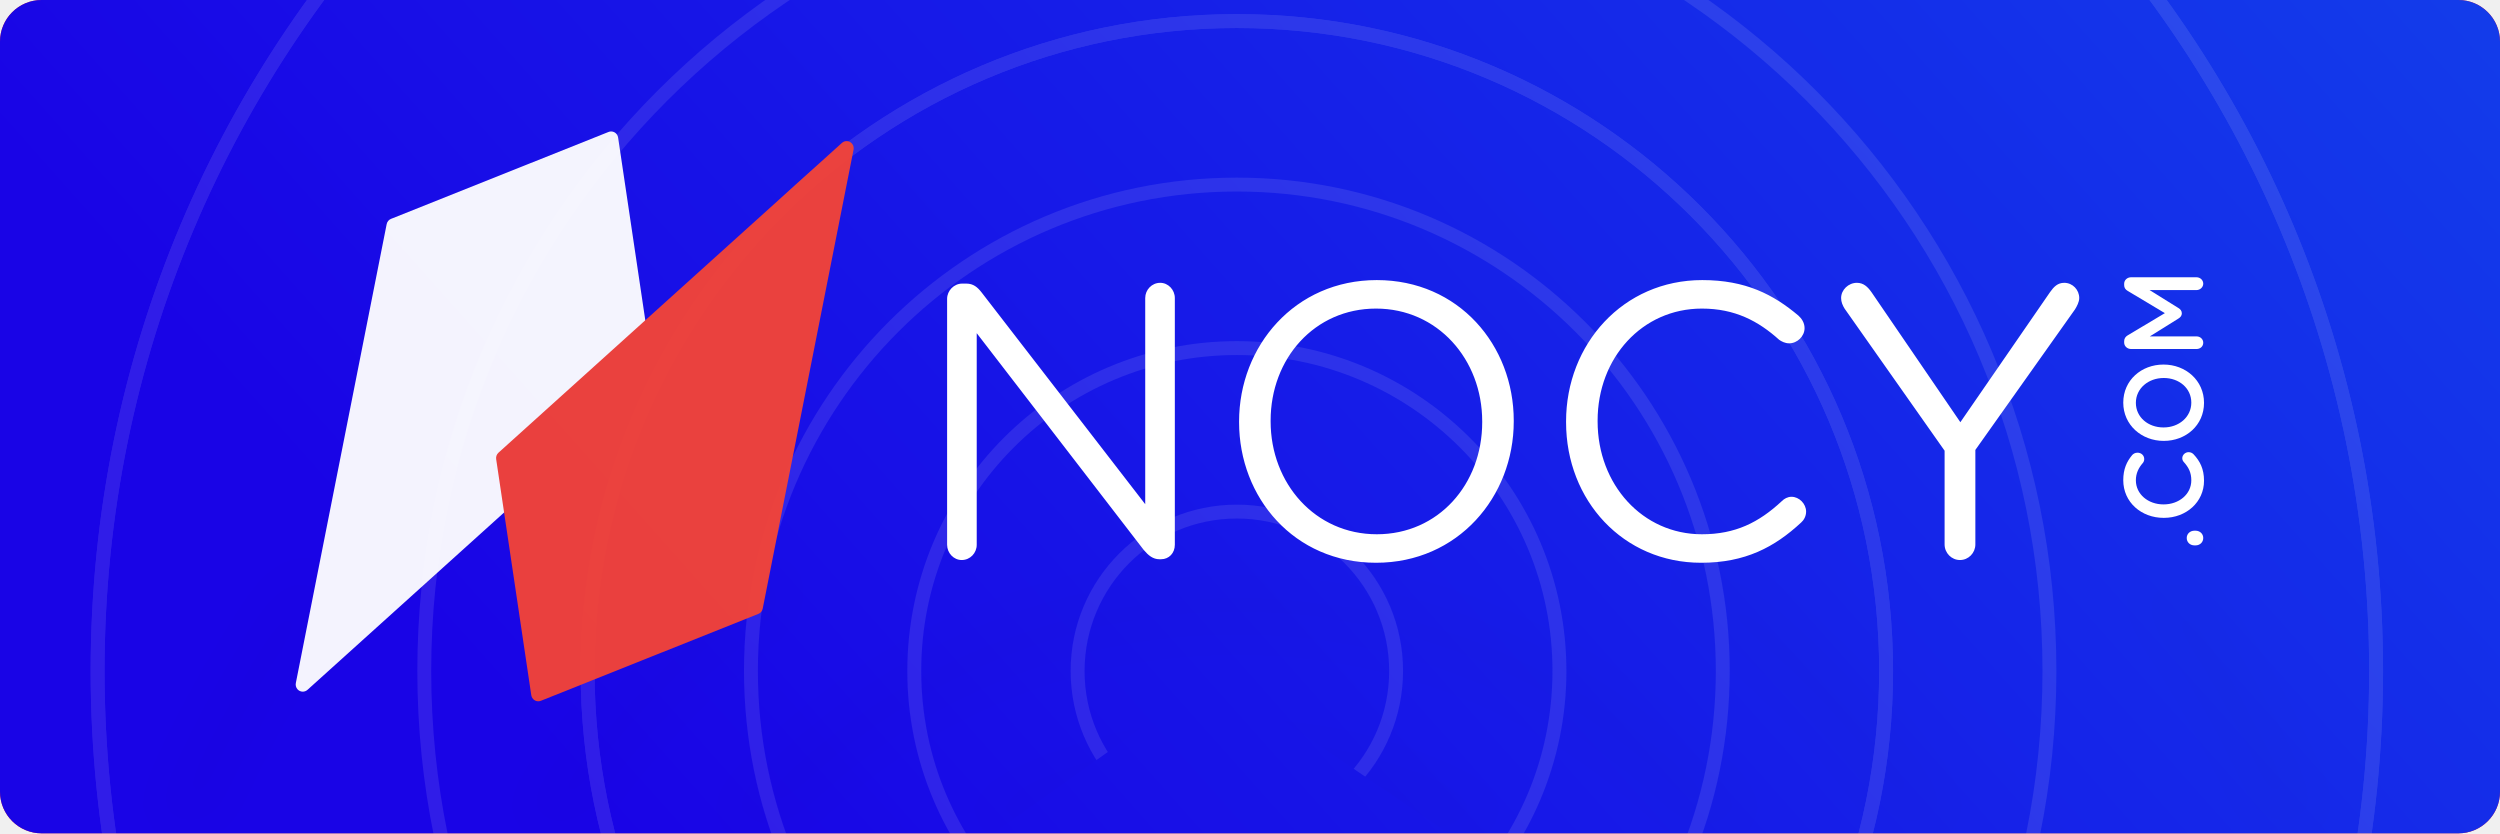
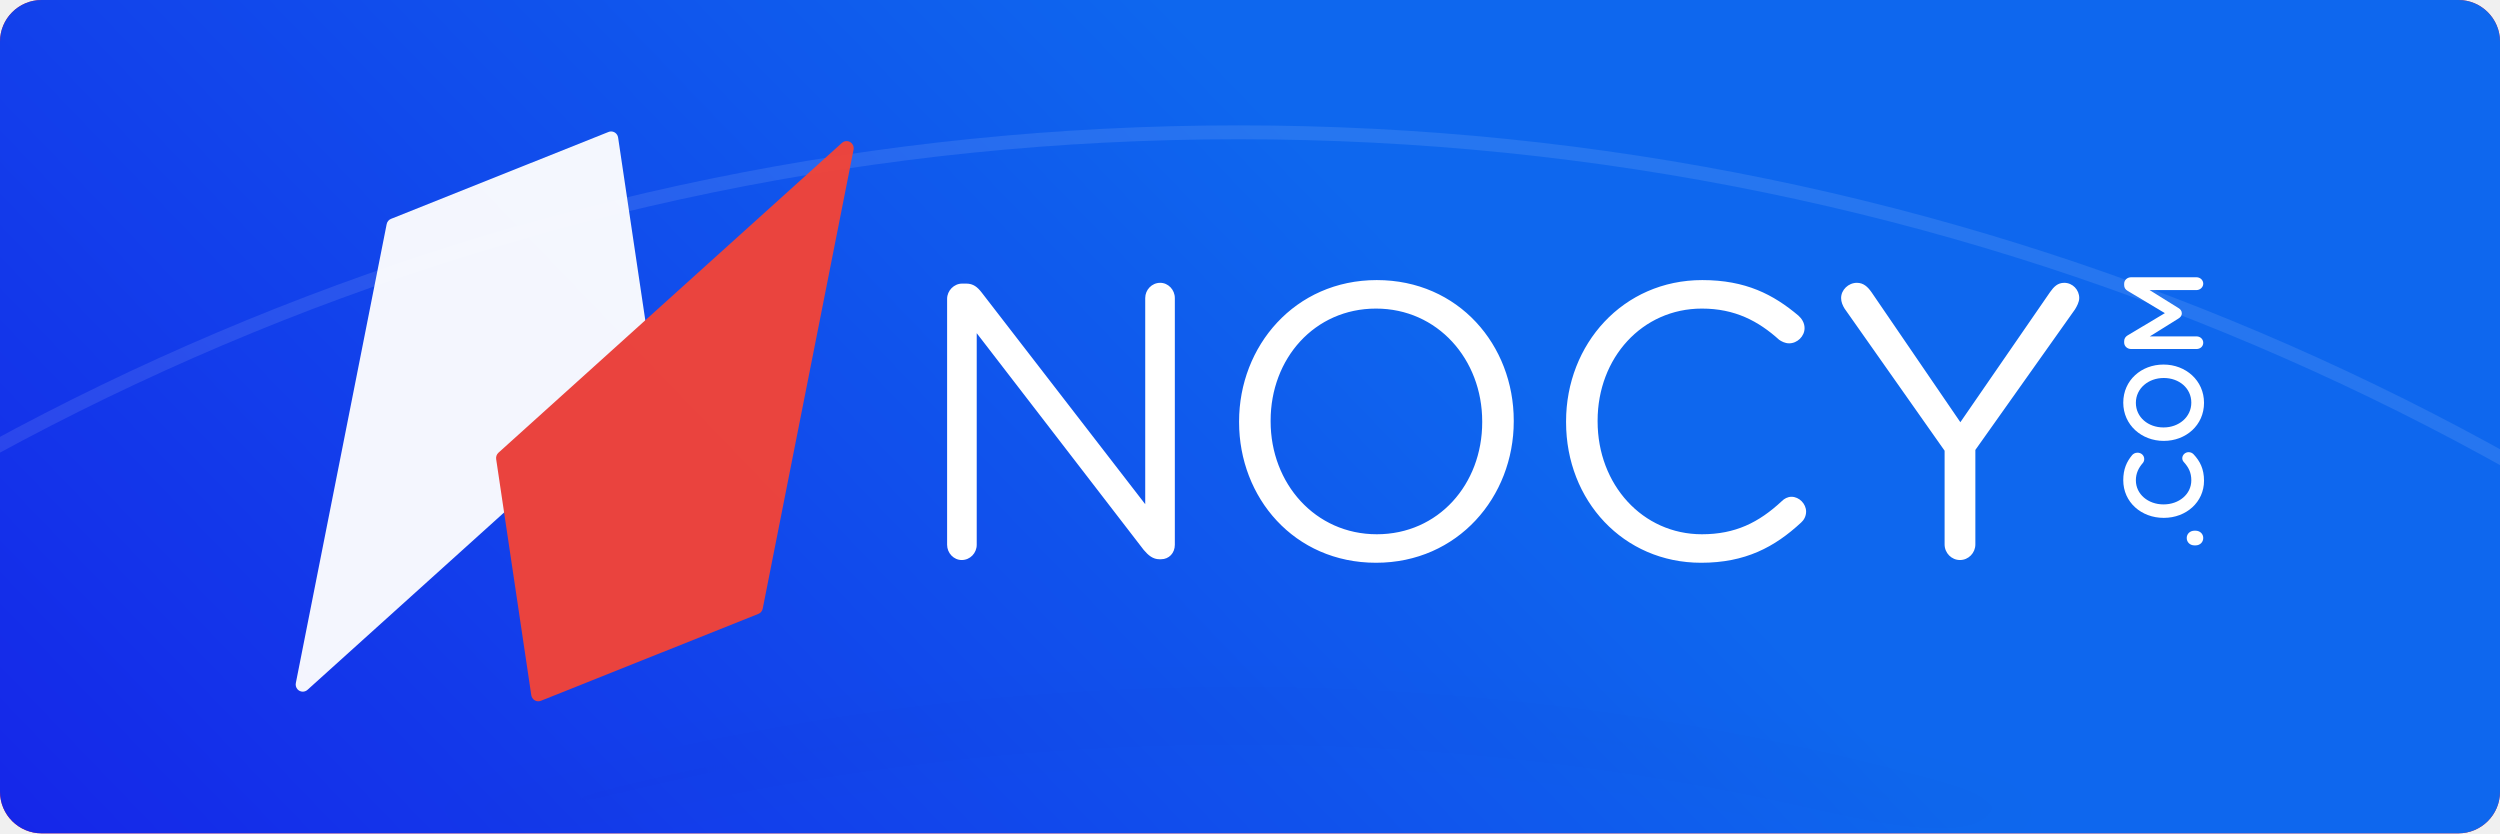
<svg xmlns="http://www.w3.org/2000/svg" xmlns:xlink="http://www.w3.org/1999/xlink" width="180px" height="60px" viewBox="0 0 180 60" version="1.1">
  <defs>
    <rect id="path-1" x="0" y="0" width="180" height="60" rx="3" />
-     <linearGradient x1="37.076%" y1="50%" x2="58.329%" y2="15.318%" id="linearGradient-3">
+     <linearGradient x1="37.12%" y1="50%" x2="58.3%" y2="15.318%" id="linearGradient-3">
      <stop stop-color="#1904E6" offset="0%" />
      <stop stop-color="#0E67EE" offset="100%" />
    </linearGradient>
-     <polygon id="path-4" points="0.588 548 219.294 392.606 441 543.56 441 0 0 0" />
-     <filter x="-7.4%" y="-7.4%" width="114.8%" height="114.8%" filterUnits="objectBoundingBox" id="filter-6">
+     <polygon id="path-4" points="0.363 339 135.256 242.871 272 336.253 272 0 0 0" />
+     <filter x="-12.0%" y="-11.9%" width="123.8%" height="123.7%" filterUnits="objectBoundingBox" id="filter-6">
      <feOffset dx="0" dy="42" in="SourceAlpha" result="shadowOffsetOuter1" />
      <feGaussianBlur stdDeviation="2" in="shadowOffsetOuter1" result="shadowBlurOuter1" />
      <feColorMatrix values="0 0 0 0 0   0 0 0 0 0   0 0 0 0 0  0 0 0 0.5 0" type="matrix" in="shadowBlurOuter1" result="shadowMatrixOuter1" />
      <feMerge>
        <feMergeNode in="shadowMatrixOuter1" />
        <feMergeNode in="SourceGraphic" />
      </feMerge>
    </filter>
  </defs>
  <g id="页面1" stroke="none" stroke-width="1" fill="none" fill-rule="evenodd">
    <g id="NOCY">
      <g id="编组-8">
        <mask id="mask-2" fill="white">
          <use xlink:href="#path-1" />
        </mask>
        <use id="蒙版" fill="#ED2630" fill-rule="nonzero" xlink:href="#path-1" />
        <g mask="url(#mask-2)">
-           <g transform="translate(-132, -344)">
-             <rect id="Mask" fill="url(#linearGradient-3)" fill-rule="nonzero" x="1.259" y="0" width="441" height="785" />
-             <rect id="Mask" fill="" fill-rule="nonzero" transform="translate(221.7594, 392.5) scale(-1, 1) translate(-221.7594, -392.5) " x="1.259" y="0" width="441" height="785" />
-             <g id="编组-7" stroke-width="1" fill="none" fill-rule="evenodd" transform="translate(0.25937, 0)">
+           <g transform="translate(-47.35032, -44)">
+             <rect id="Mask" fill="url(#linearGradient-3)" fill-rule="nonzero" x="1.35" y="0" width="272" height="485" />
+             <rect id="Mask" fill="" fill-rule="nonzero" transform="translate(137.3503, 242.5) scale(-1, 1) translate(-137.3503, -242.5) " x="1.35" y="0" width="272" height="485" />
+             <g id="编组-7" stroke-width="1" fill="none" fill-rule="evenodd" transform="translate(0.350318, 0)">
              <mask id="mask-5" fill="white">
                <use xlink:href="#path-4" />
              </mask>
              <g id="蒙版" />
              <g filter="url(#filter-6)" opacity="0.1" mask="url(#mask-5)" id="椭圆形" stroke="#FFFFFF">
-                 <g transform="translate(-387.492, -216.6101)">
-                   <ellipse cx="608.286" cy="608.922" rx="23.226" ry="23.25" />
-                   <ellipse cx="608.286" cy="608.922" rx="11.466" ry="11.478" />
-                   <ellipse cx="608.286" cy="608.922" rx="34.986" ry="35.023" />
-                   <ellipse cx="608.286" cy="608.922" rx="46.746" ry="46.795" />
-                   <ellipse cx="608.286" cy="608.922" rx="46.746" ry="46.795" />
-                   <ellipse cx="608.286" cy="608.922" rx="58.506" ry="58.567" />
-                   <ellipse cx="608.286" cy="608.922" rx="82.026" ry="82.112" />
-                   <ellipse cx="608.286" cy="608.922" rx="111.426" ry="111.542" />
-                   <ellipse cx="608.286" cy="608.922" rx="155.526" ry="155.689" />
-                   <ellipse cx="608.286" cy="608.922" rx="220.206" ry="220.436" />
-                   <ellipse cx="608.286" cy="608.922" rx="305.466" ry="305.785" />
-                   <ellipse cx="608.286" cy="608.922" rx="396.606" ry="397.02" />
-                   <ellipse cx="608.286" cy="608.922" rx="496.566" ry="497.085" />
-                   <ellipse cx="608.286" cy="608.922" rx="552.426" ry="553.003" />
-                   <ellipse cx="608.286" cy="608.922" rx="608.286" ry="608.922" />
-                   <ellipse cx="608.286" cy="608.922" rx="82.026" ry="82.112" />
+                 <g transform="translate(-238.9973, -133.9979)">
+                   <ellipse cx="375.179" cy="376.687" rx="188.405" ry="189.163" />
+                   <ellipse cx="375.179" cy="376.687" rx="244.619" ry="245.602" />
+                   <ellipse cx="375.179" cy="376.687" rx="306.272" ry="307.503" />
+                   <ellipse cx="375.179" cy="376.687" rx="340.725" ry="342.095" />
+                   <ellipse cx="375.179" cy="376.687" rx="375.179" ry="376.687" />
                </g>
              </g>
            </g>
-             <g id="Nipic_22841093_20190417213123035000" stroke-width="1" fill="none" fill-rule="evenodd" transform="translate(1.25937, 392)" />
          </g>
        </g>
      </g>
      <g id="编组-2" transform="translate(21, 8)">
        <g id="编组-3" transform="translate(0, 0.92891)">
          <g id="编组" transform="translate(0, 0.334117)" opacity="0.95">
            <path d="M23.504,0.642 L26.033,17.635 C26.058,17.809 25.996,17.984 25.867,18.1 L1.138,40.406 C0.927,40.596 0.605,40.576 0.418,40.363 C0.312,40.241 0.268,40.076 0.3,39.917 L6.84,6.875 C6.874,6.702 6.992,6.559 7.153,6.495 L22.814,0.238 C23.076,0.133 23.372,0.264 23.475,0.53 C23.489,0.566 23.499,0.604 23.504,0.642 Z" id="三角形" fill="#FFFFFF" />
            <path d="M17.252,40.79 L14.724,23.797 C14.698,23.623 14.76,23.448 14.889,23.332 L39.619,1.026 C39.829,0.836 40.151,0.856 40.338,1.07 C40.444,1.191 40.488,1.356 40.456,1.516 L33.916,34.557 C33.882,34.73 33.764,34.873 33.603,34.937 L17.942,41.195 C17.68,41.299 17.384,41.168 17.282,40.902 C17.268,40.866 17.258,40.828 17.252,40.79 Z" id="三角形" fill="#F44336" />
          </g>
          <path d="M125.13,22.904 C125.13,22.59 125.355,22.349 125.663,22.349 C125.963,22.349 126.188,22.59 126.188,22.904 L126.188,22.984 C126.188,23.297 125.963,23.538 125.663,23.538 C125.355,23.538 125.13,23.297 125.13,22.984 L125.13,22.904 Z M129.785,23.594 C128.253,23.594 127.112,22.317 127.112,20.703 L127.112,20.687 C127.112,19.088 128.231,17.779 129.823,17.779 C130.634,17.779 131.167,18.036 131.625,18.414 C131.722,18.494 131.805,18.631 131.805,18.807 C131.805,19.08 131.602,19.289 131.347,19.289 C131.219,19.289 131.129,19.241 131.069,19.193 C130.709,18.88 130.318,18.687 129.815,18.687 C128.816,18.687 128.081,19.57 128.081,20.671 L128.081,20.687 C128.081,21.787 128.809,22.679 129.815,22.679 C130.371,22.679 130.746,22.486 131.129,22.141 C131.197,22.076 131.294,22.028 131.407,22.028 C131.64,22.028 131.843,22.237 131.843,22.486 C131.843,22.639 131.775,22.759 131.692,22.839 C131.197,23.305 130.634,23.594 129.785,23.594 Z M135.394,23.594 C133.78,23.594 132.654,22.285 132.654,20.703 L132.654,20.687 C132.654,19.105 133.795,17.779 135.409,17.779 C137.024,17.779 138.15,19.088 138.15,20.671 L138.15,20.687 C138.15,22.269 137.009,23.594 135.394,23.594 Z M135.409,22.679 C136.453,22.679 137.182,21.795 137.182,20.703 L137.182,20.687 C137.182,19.594 136.438,18.687 135.394,18.687 C134.351,18.687 133.622,19.578 133.622,20.671 L133.622,20.687 C133.622,21.779 134.366,22.679 135.409,22.679 Z M139.269,23.056 L139.269,18.342 C139.269,18.068 139.472,17.844 139.735,17.844 L139.832,17.844 C140.035,17.844 140.17,17.956 140.26,18.109 L141.852,20.775 L143.452,18.101 C143.549,17.932 143.684,17.844 143.872,17.844 L143.97,17.844 C144.232,17.844 144.435,18.068 144.435,18.342 L144.435,23.048 C144.435,23.321 144.232,23.538 143.97,23.538 C143.722,23.538 143.512,23.313 143.512,23.048 L143.512,19.675 L142.228,21.739 C142.13,21.9 142.01,21.996 141.837,21.996 C141.672,21.996 141.552,21.9 141.454,21.739 L140.178,19.691 L140.178,23.056 C140.178,23.329 139.975,23.538 139.72,23.538 C139.464,23.538 139.269,23.329 139.269,23.056 Z" id=".COM" fill="#FFFFFF" fill-rule="nonzero" transform="translate(134.7824, 20.6868) rotate(-90) translate(-134.7824, -20.6868) " />
          <path d="M47.192,30.297 L47.192,12.587 C47.192,11.996 47.69,11.49 48.272,11.49 L48.577,11.49 C49.075,11.49 49.38,11.743 49.684,12.137 L61.456,27.373 L61.456,12.53 C61.456,11.94 61.927,11.434 62.536,11.434 C63.118,11.434 63.588,11.94 63.588,12.53 L63.588,30.297 C63.588,30.887 63.173,31.337 62.591,31.337 L62.481,31.337 C62.01,31.337 61.677,31.056 61.345,30.662 L49.324,15.06 L49.324,30.297 C49.324,30.887 48.854,31.393 48.244,31.393 C47.663,31.393 47.192,30.887 47.192,30.297 Z M78.074,31.59 C72.175,31.59 68.214,26.895 68.214,21.47 L68.214,21.414 C68.214,15.988 72.23,11.237 78.13,11.237 C84.029,11.237 87.99,15.932 87.99,21.357 L87.99,21.414 C87.99,26.839 83.974,31.59 78.074,31.59 Z M78.13,29.538 C82.561,29.538 85.719,25.94 85.719,21.47 L85.719,21.414 C85.719,16.944 82.506,13.289 78.074,13.289 C73.643,13.289 70.485,16.888 70.485,21.357 L70.485,21.414 C70.485,25.883 73.698,29.538 78.13,29.538 Z M101.478,31.59 C95.883,31.59 91.757,27.12 91.757,21.47 L91.757,21.414 C91.757,15.848 95.856,11.237 101.561,11.237 C104.691,11.237 106.685,12.277 108.486,13.795 C108.707,13.992 108.929,14.301 108.929,14.695 C108.929,15.285 108.403,15.791 107.821,15.791 C107.516,15.791 107.267,15.651 107.101,15.538 C105.605,14.189 103.916,13.289 101.534,13.289 C97.241,13.289 94.028,16.832 94.028,21.357 L94.028,21.414 C94.028,25.968 97.268,29.538 101.534,29.538 C103.943,29.538 105.633,28.695 107.295,27.148 C107.461,26.98 107.71,26.839 107.987,26.839 C108.541,26.839 109.04,27.345 109.04,27.907 C109.04,28.245 108.873,28.526 108.68,28.695 C106.768,30.466 104.663,31.59 101.478,31.59 Z M119.011,30.269 L119.011,23.522 L111.809,13.289 C111.671,13.065 111.56,12.812 111.56,12.53 C111.56,11.94 112.086,11.434 112.696,11.434 C113.167,11.434 113.471,11.715 113.748,12.109 L120.146,21.47 L126.6,12.109 C126.877,11.715 127.154,11.434 127.624,11.434 C128.234,11.434 128.705,11.94 128.705,12.53 C128.705,12.812 128.538,13.121 128.4,13.346 L121.226,23.466 L121.226,30.269 C121.226,30.887 120.728,31.393 120.119,31.393 C119.509,31.393 119.011,30.887 119.011,30.269 Z" id="NOCY" fill="#FFFFFF" fill-rule="nonzero" />
        </g>
      </g>
    </g>
  </g>
</svg>
